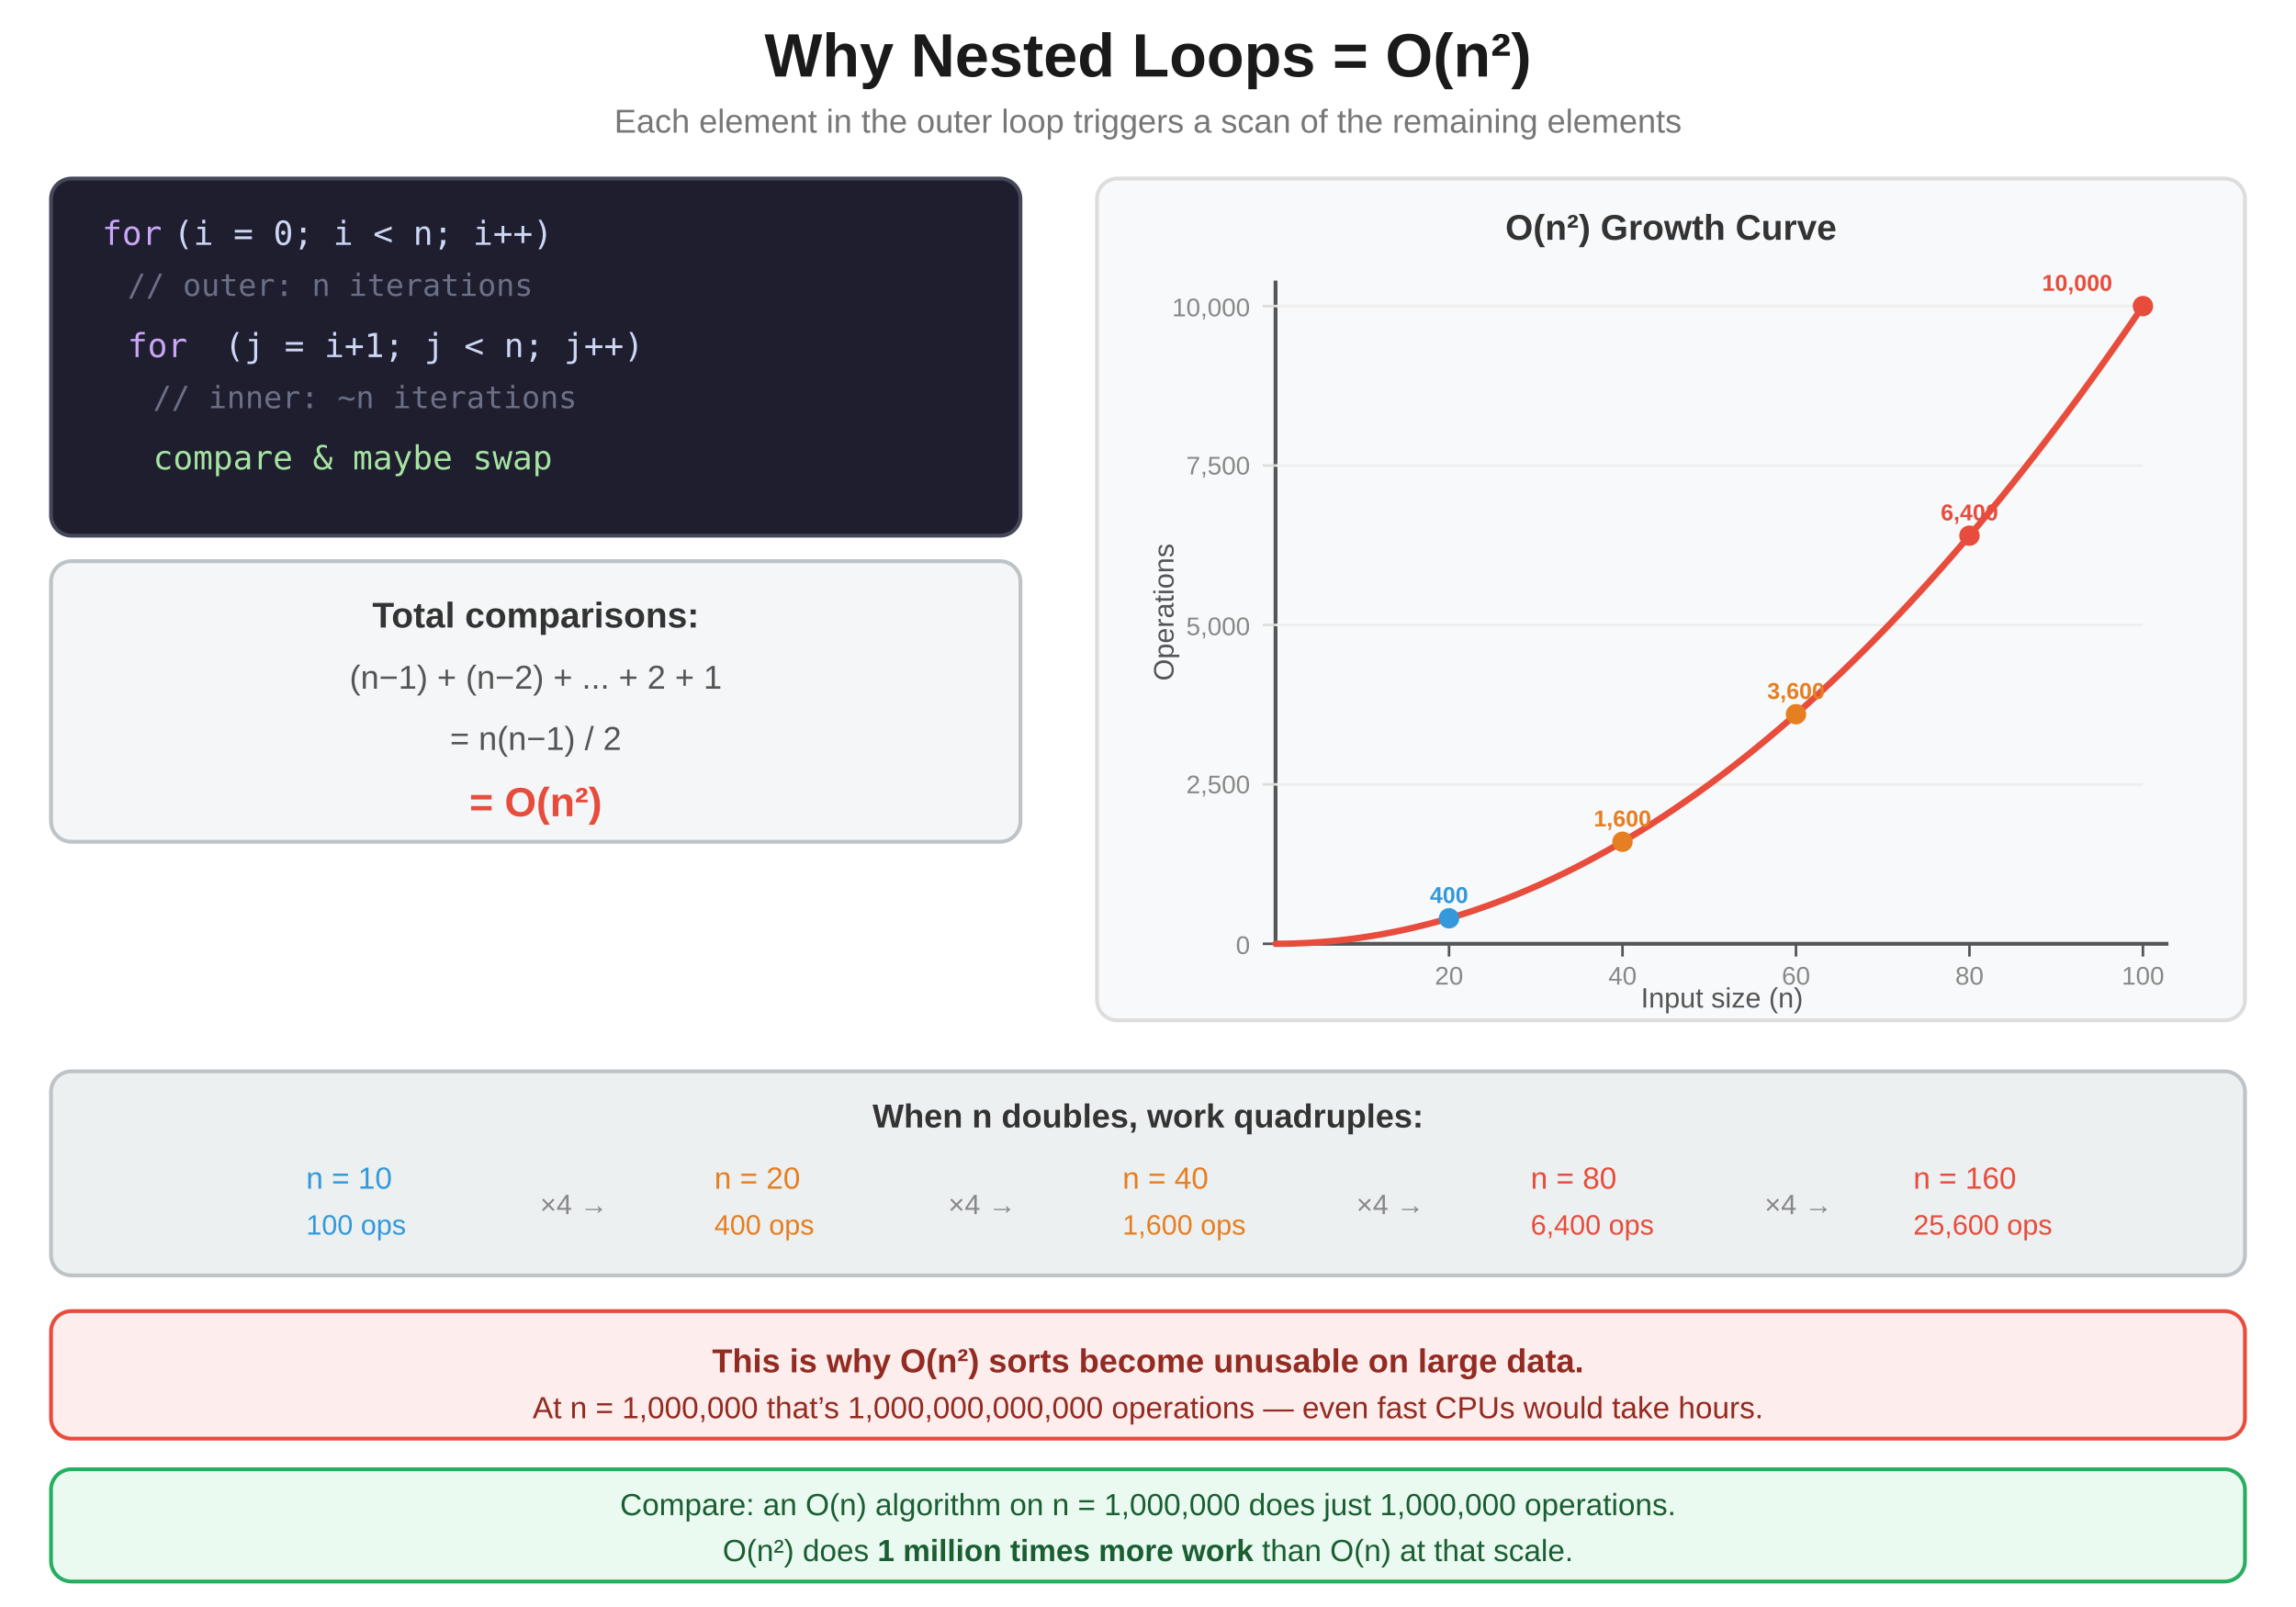
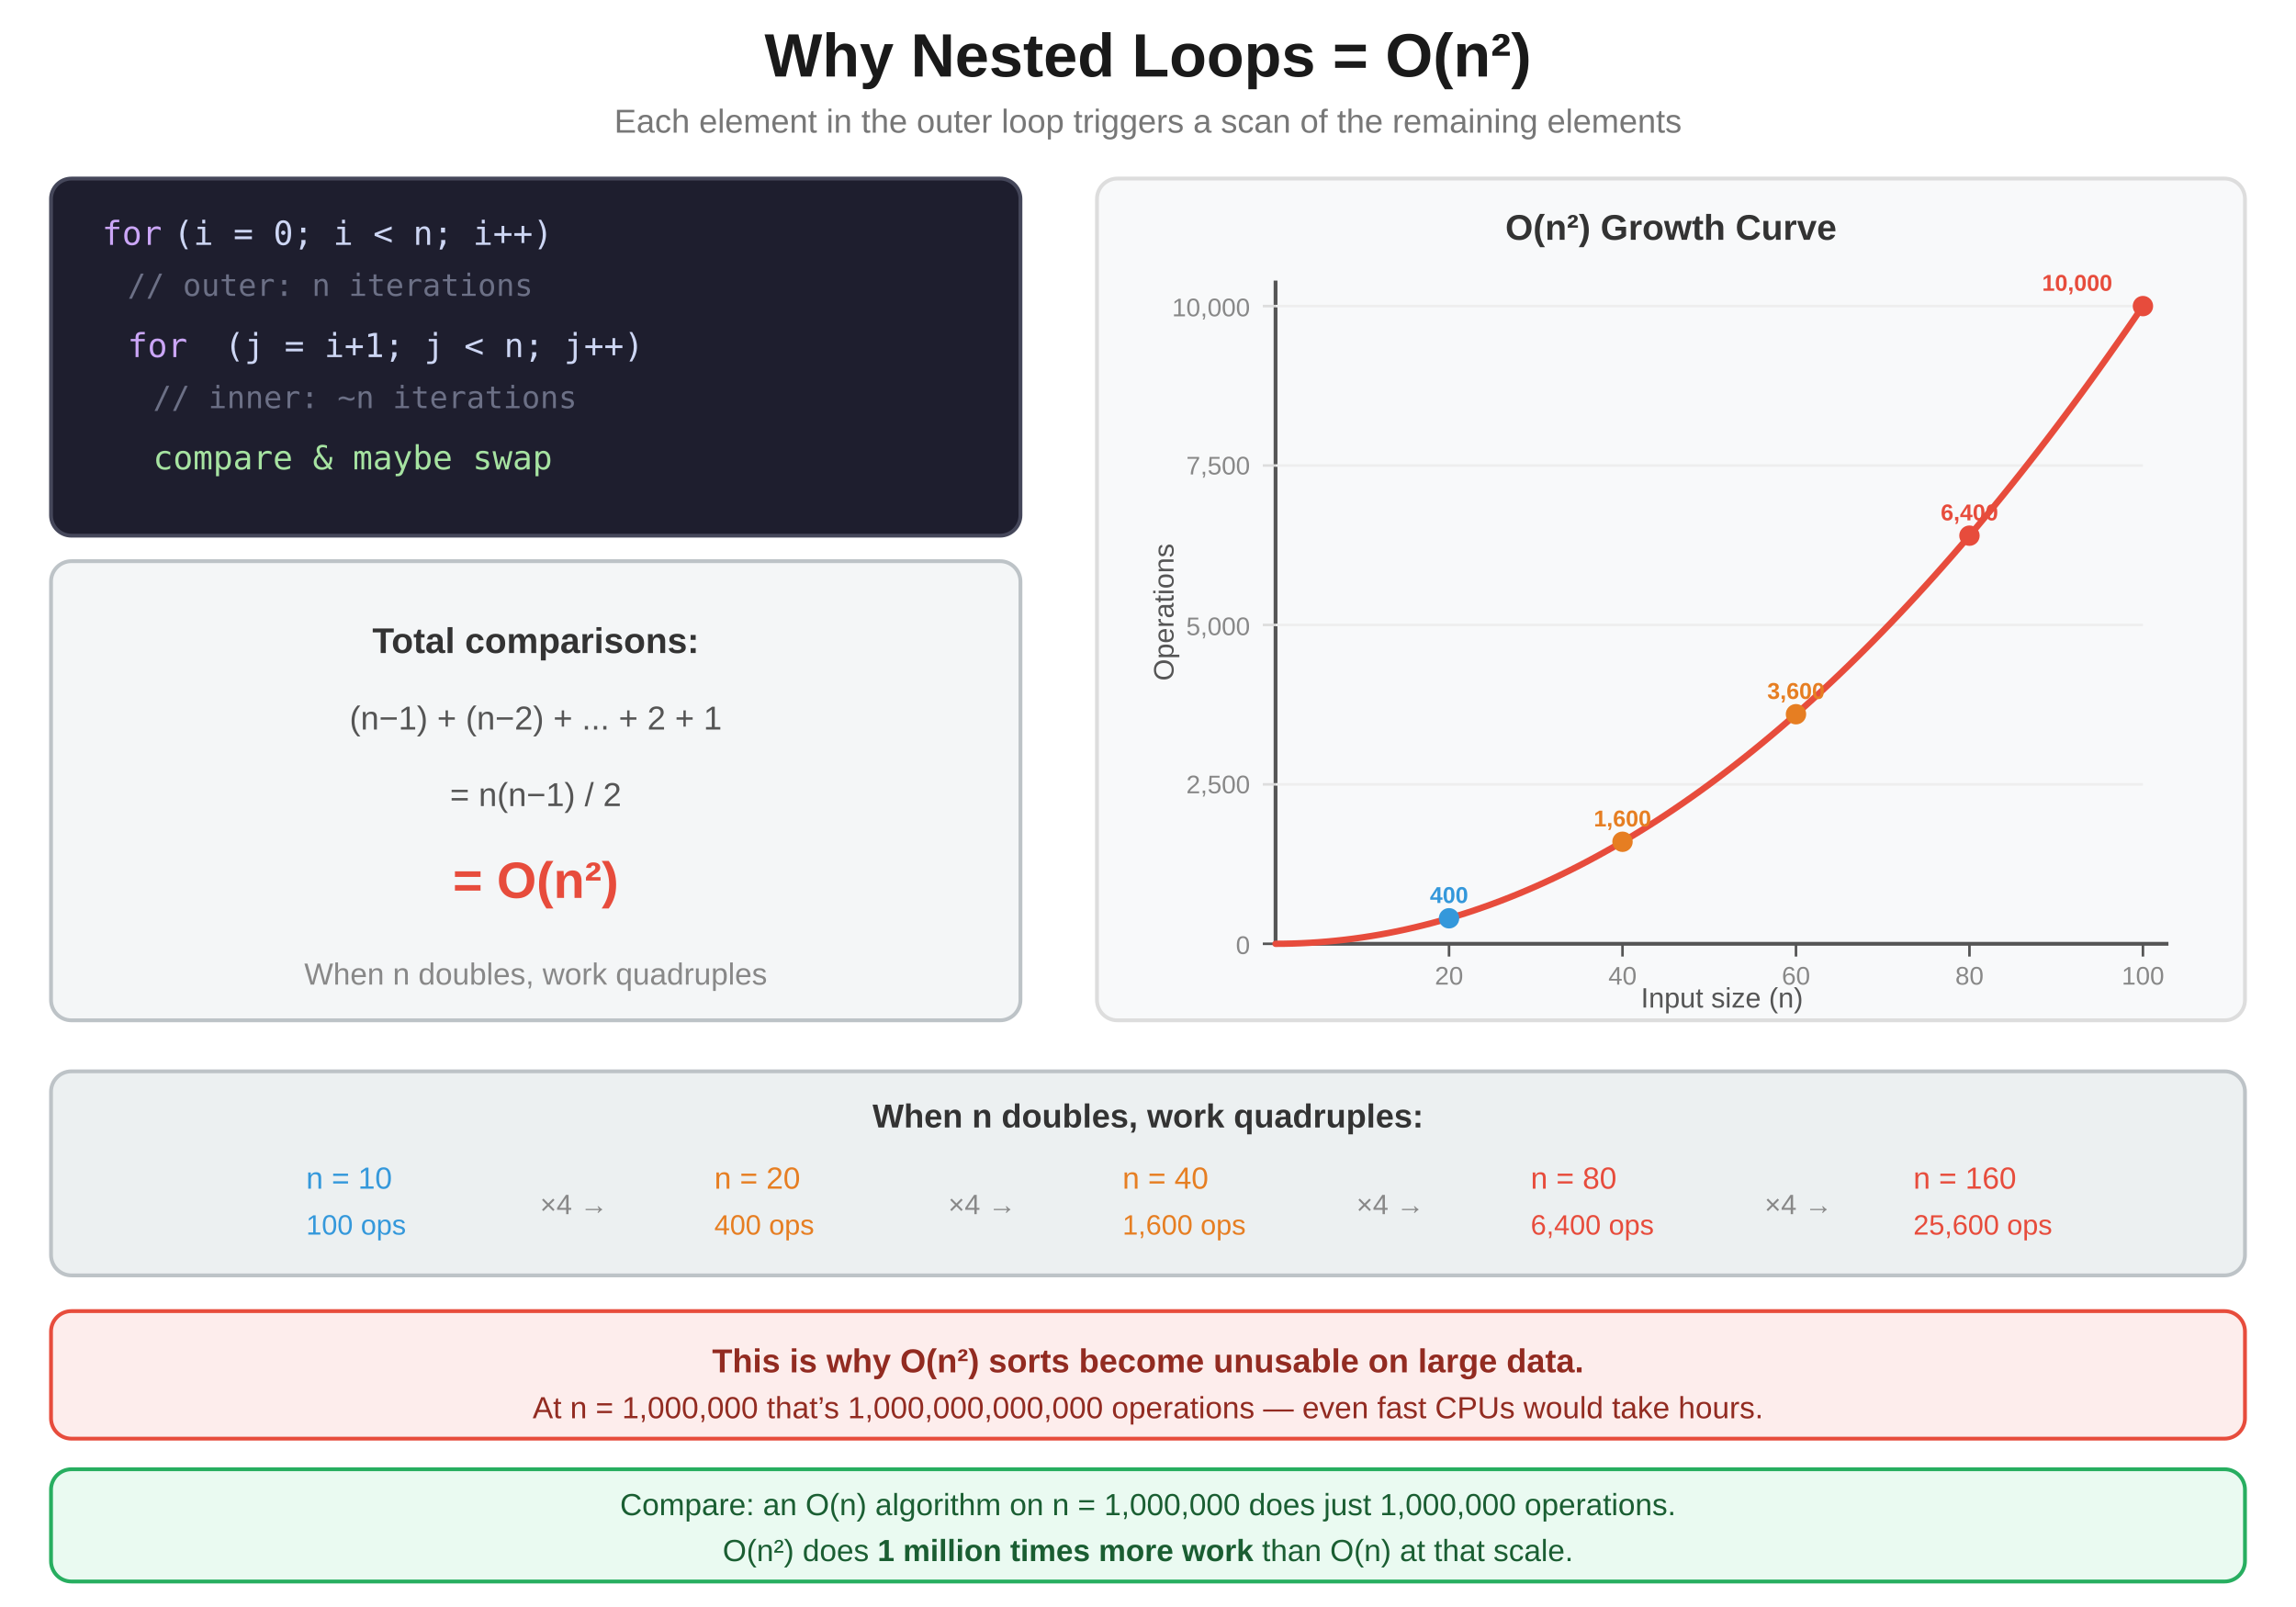
<svg xmlns="http://www.w3.org/2000/svg" viewBox="0 0 900 630" font-family="'Segoe UI', Arial, sans-serif">
  <rect width="100%" height="100%" fill="white" />
  <text x="450" y="30" text-anchor="middle" fill="#1a1a1a" font-size="24" font-weight="bold">Why Nested Loops = O(n²)</text>
  <text x="450" y="52" text-anchor="middle" fill="#777" font-size="13">Each element in the outer loop triggers a scan of the remaining elements</text>
  <rect x="20" y="70" width="380" height="140" rx="8" fill="#1e1e2e" stroke="#45475a" stroke-width="1.5" />
  <text x="40" y="96" fill="#cba6f7" font-size="13" font-family="Consolas, monospace">for</text>
  <text x="68" y="96" fill="#cdd6f4" font-size="13" font-family="Consolas, monospace">(i = 0; i &lt; n; i++)</text>
  <text x="50" y="116" fill="#6c7086" font-size="12" font-family="Consolas, monospace">// outer: n iterations</text>
  <text x="50" y="140" fill="#cba6f7" font-size="13" font-family="Consolas, monospace">  for</text>
  <text x="88" y="140" fill="#cdd6f4" font-size="13" font-family="Consolas, monospace">(j = i+1; j &lt; n; j++)</text>
  <text x="60" y="160" fill="#6c7086" font-size="12" font-family="Consolas, monospace">  // inner: ~n iterations</text>
  <text x="60" y="184" fill="#a6e3a1" font-size="13" font-family="Consolas, monospace">    compare &amp; maybe swap</text>
-   <rect x="20" y="220" width="380" height="110" rx="8" fill="#f4f6f7" stroke="#bdc3c7" stroke-width="1.5" />
-   <text x="210" y="246" text-anchor="middle" fill="#333" font-size="14" font-weight="bold">Total comparisons:</text>
-   <text x="210" y="270" text-anchor="middle" fill="#555" font-size="13">(n−1) + (n−2) + ... + 2 + 1</text>
-   <text x="210" y="294" text-anchor="middle" fill="#555" font-size="13">= n(n−1) / 2</text>
-   <text x="210" y="320" text-anchor="middle" fill="#e74c3c" font-size="16" font-weight="bold">= O(n²)</text>
+   <rect x="20" y="220" width="380" height="180" rx="8" fill="#f4f6f7" stroke="#bdc3c7" stroke-width="1.5" />
+   <text x="210" y="256" text-anchor="middle" fill="#333" font-size="14" font-weight="bold">Total comparisons:</text>
+   <text x="210" y="286" text-anchor="middle" fill="#555" font-size="13">(n−1) + (n−2) + ... + 2 + 1</text>
+   <text x="210" y="316" text-anchor="middle" fill="#555" font-size="13">= n(n−1) / 2</text>
+   <text x="210" y="352" text-anchor="middle" fill="#e74c3c" font-size="20" font-weight="bold">= O(n²)</text>
+   <text x="210" y="386" text-anchor="middle" fill="#888" font-size="12">When n doubles, work quadruples</text>
  <rect x="430" y="70" width="450" height="330" rx="8" fill="#f8f9fa" stroke="#ddd" stroke-width="1.5" />
  <text x="655" y="94" text-anchor="middle" fill="#333" font-size="14" font-weight="bold">O(n²) Growth Curve</text>
  <line x1="500" y1="110" x2="500" y2="370" stroke="#555" stroke-width="1.5" />
  <line x1="500" y1="370" x2="850" y2="370" stroke="#555" stroke-width="1.5" />
  <text x="460" y="240" text-anchor="middle" fill="#555" font-size="11" transform="rotate(-90, 460, 240)">Operations</text>
  <text x="675" y="395" text-anchor="middle" fill="#555" font-size="11">Input size (n)</text>
  <line x1="495" y1="370" x2="500" y2="370" stroke="#555" stroke-width="1" />
  <text x="490" y="374" text-anchor="end" fill="#888" font-size="10">0</text>
  <line x1="495" y1="307.5" x2="500" y2="307.5" stroke="#ddd" stroke-width="1" />
  <text x="490" y="311" text-anchor="end" fill="#888" font-size="10">2,500</text>
  <line x1="500" y1="307.5" x2="840" y2="307.5" stroke="#eee" stroke-width="1" />
  <line x1="495" y1="245" x2="500" y2="245" stroke="#ddd" stroke-width="1" />
  <text x="490" y="249" text-anchor="end" fill="#888" font-size="10">5,000</text>
  <line x1="500" y1="245" x2="840" y2="245" stroke="#eee" stroke-width="1" />
  <line x1="495" y1="182.5" x2="500" y2="182.5" stroke="#ddd" stroke-width="1" />
  <text x="490" y="186" text-anchor="end" fill="#888" font-size="10">7,500</text>
  <line x1="500" y1="182.5" x2="840" y2="182.5" stroke="#eee" stroke-width="1" />
  <line x1="495" y1="120" x2="500" y2="120" stroke="#ddd" stroke-width="1" />
  <text x="490" y="124" text-anchor="end" fill="#888" font-size="10">10,000</text>
  <line x1="500" y1="120" x2="840" y2="120" stroke="#eee" stroke-width="1" />
  <line x1="568" y1="370" x2="568" y2="375" stroke="#555" stroke-width="1" />
  <text x="568" y="386" text-anchor="middle" fill="#888" font-size="10">20</text>
  <line x1="636" y1="370" x2="636" y2="375" stroke="#555" stroke-width="1" />
  <text x="636" y="386" text-anchor="middle" fill="#888" font-size="10">40</text>
  <line x1="704" y1="370" x2="704" y2="375" stroke="#555" stroke-width="1" />
  <text x="704" y="386" text-anchor="middle" fill="#888" font-size="10">60</text>
  <line x1="772" y1="370" x2="772" y2="375" stroke="#555" stroke-width="1" />
  <text x="772" y="386" text-anchor="middle" fill="#888" font-size="10">80</text>
  <line x1="840" y1="370" x2="840" y2="375" stroke="#555" stroke-width="1" />
  <text x="840" y="386" text-anchor="middle" fill="#888" font-size="10">100</text>
  <polyline fill="none" stroke="#e74c3c" stroke-width="2.5" stroke-linecap="round" stroke-linejoin="round" points="       500,370       503.4,369.975       506.8,369.9       510.2,369.775       513.6,369.6       517,369.375       520.4,369.1       523.8,368.775       527.2,368.4       530.6,367.975       534,367.5       537.4,366.975       540.8,366.4       544.2,365.775       547.6,365.1       551,364.375       554.4,363.6       557.8,362.775       561.2,361.9       564.6,360.975       568,360       571.4,358.975       574.8,357.9       578.2,356.775       581.6,355.6       585,354.375       588.4,353.1       591.8,351.775       595.2,350.4       598.6,348.975       602,347.5       605.4,345.975       608.8,344.4       612.2,342.775       615.6,341.1       619,339.375       622.4,337.6       625.8,335.775       629.2,333.9       632.6,331.975       636,330       639.4,327.975       642.8,325.9       646.2,323.775       649.6,321.6       653,319.375       656.4,317.1       659.8,314.775       663.2,312.4       666.6,309.975       670,307.5       673.4,304.975       676.8,302.4       680.2,299.775       683.6,297.1       687,294.375       690.4,291.6       693.8,288.775       697.2,285.9       700.6,282.975       704,280       707.4,276.975       710.8,273.9       714.2,270.775       717.6,267.6       721,264.375       724.4,261.1       727.8,257.775       731.2,254.4       734.6,250.975       738,247.5       741.4,243.975       744.8,240.4       748.2,236.775       751.6,233.1       755,229.375       758.4,225.6       761.8,221.775       765.2,217.9       768.6,213.975       772,210       775.4,205.975       778.8,201.9       782.2,197.775       785.6,193.6       789,189.375       792.4,185.1       795.8,180.775       799.2,176.4       802.6,171.975       806,167.5       809.4,162.975       812.8,158.4       816.2,153.775       819.6,149.1       823,144.375       826.4,139.6       829.8,134.775       833.2,129.9       836.6,124.975       840,120     " />
  <circle cx="568" cy="360" r="4" fill="#3498db" />
  <text x="568" y="354" text-anchor="middle" fill="#3498db" font-size="9" font-weight="bold">400</text>
  <circle cx="636" cy="330" r="4" fill="#e67e22" />
  <text x="636" y="324" text-anchor="middle" fill="#e67e22" font-size="9" font-weight="bold">1,600</text>
  <circle cx="704" cy="280" r="4" fill="#e67e22" />
  <text x="704" y="274" text-anchor="middle" fill="#e67e22" font-size="9" font-weight="bold">3,600</text>
  <circle cx="772" cy="210" r="4" fill="#e74c3c" />
  <text x="772" y="204" text-anchor="middle" fill="#e74c3c" font-size="9" font-weight="bold">6,400</text>
  <circle cx="840" cy="120" r="4" fill="#e74c3c" />
  <text x="828" y="114" text-anchor="end" fill="#e74c3c" font-size="9" font-weight="bold">10,000</text>
  <rect x="20" y="420" width="860" height="80" rx="8" fill="#ecf0f1" stroke="#bdc3c7" stroke-width="1.5" />
  <text x="450" y="442" text-anchor="middle" fill="#333" font-size="13" font-weight="bold">When n doubles, work quadruples:</text>
  <text x="120" y="466" fill="#3498db" font-size="12">n = 10</text>
  <text x="120" y="484" fill="#3498db" font-size="11">100 ops</text>
  <text x="225" y="476" text-anchor="middle" fill="#888" font-size="11">×4 →</text>
  <text x="280" y="466" fill="#e67e22" font-size="12">n = 20</text>
  <text x="280" y="484" fill="#e67e22" font-size="11">400 ops</text>
  <text x="385" y="476" text-anchor="middle" fill="#888" font-size="11">×4 →</text>
  <text x="440" y="466" fill="#e67e22" font-size="12">n = 40</text>
  <text x="440" y="484" fill="#e67e22" font-size="11">1,600 ops</text>
  <text x="545" y="476" text-anchor="middle" fill="#888" font-size="11">×4 →</text>
  <text x="600" y="466" fill="#e74c3c" font-size="12">n = 80</text>
  <text x="600" y="484" fill="#e74c3c" font-size="11">6,400 ops</text>
  <text x="705" y="476" text-anchor="middle" fill="#888" font-size="11">×4 →</text>
  <text x="750" y="466" fill="#e74c3c" font-size="12">n = 160</text>
  <text x="750" y="484" fill="#e74c3c" font-size="11">25,600 ops</text>
  <rect x="20" y="514" width="860" height="50" rx="8" fill="#fdedec" stroke="#e74c3c" stroke-width="1.5" />
  <text x="450" y="538" text-anchor="middle" fill="#922b21" font-size="13" font-weight="bold">This is why O(n²) sorts become unusable on large data.</text>
  <text x="450" y="556" text-anchor="middle" fill="#922b21" font-size="12">At n = 1,000,000 that’s 1,000,000,000,000 operations — even fast CPUs would take hours.</text>
  <rect x="20" y="576" width="860" height="44" rx="8" fill="#eafaf1" stroke="#27ae60" stroke-width="1.5" />
  <text x="450" y="594" text-anchor="middle" fill="#1a5e32" font-size="12">Compare: an O(n) algorithm on n = 1,000,000 does just 1,000,000 operations.</text>
  <text x="450" y="612" text-anchor="middle" fill="#1a5e32" font-size="12">O(n²) does <tspan font-weight="bold">1 million times more work</tspan> than O(n) at that scale.</text>
</svg>
